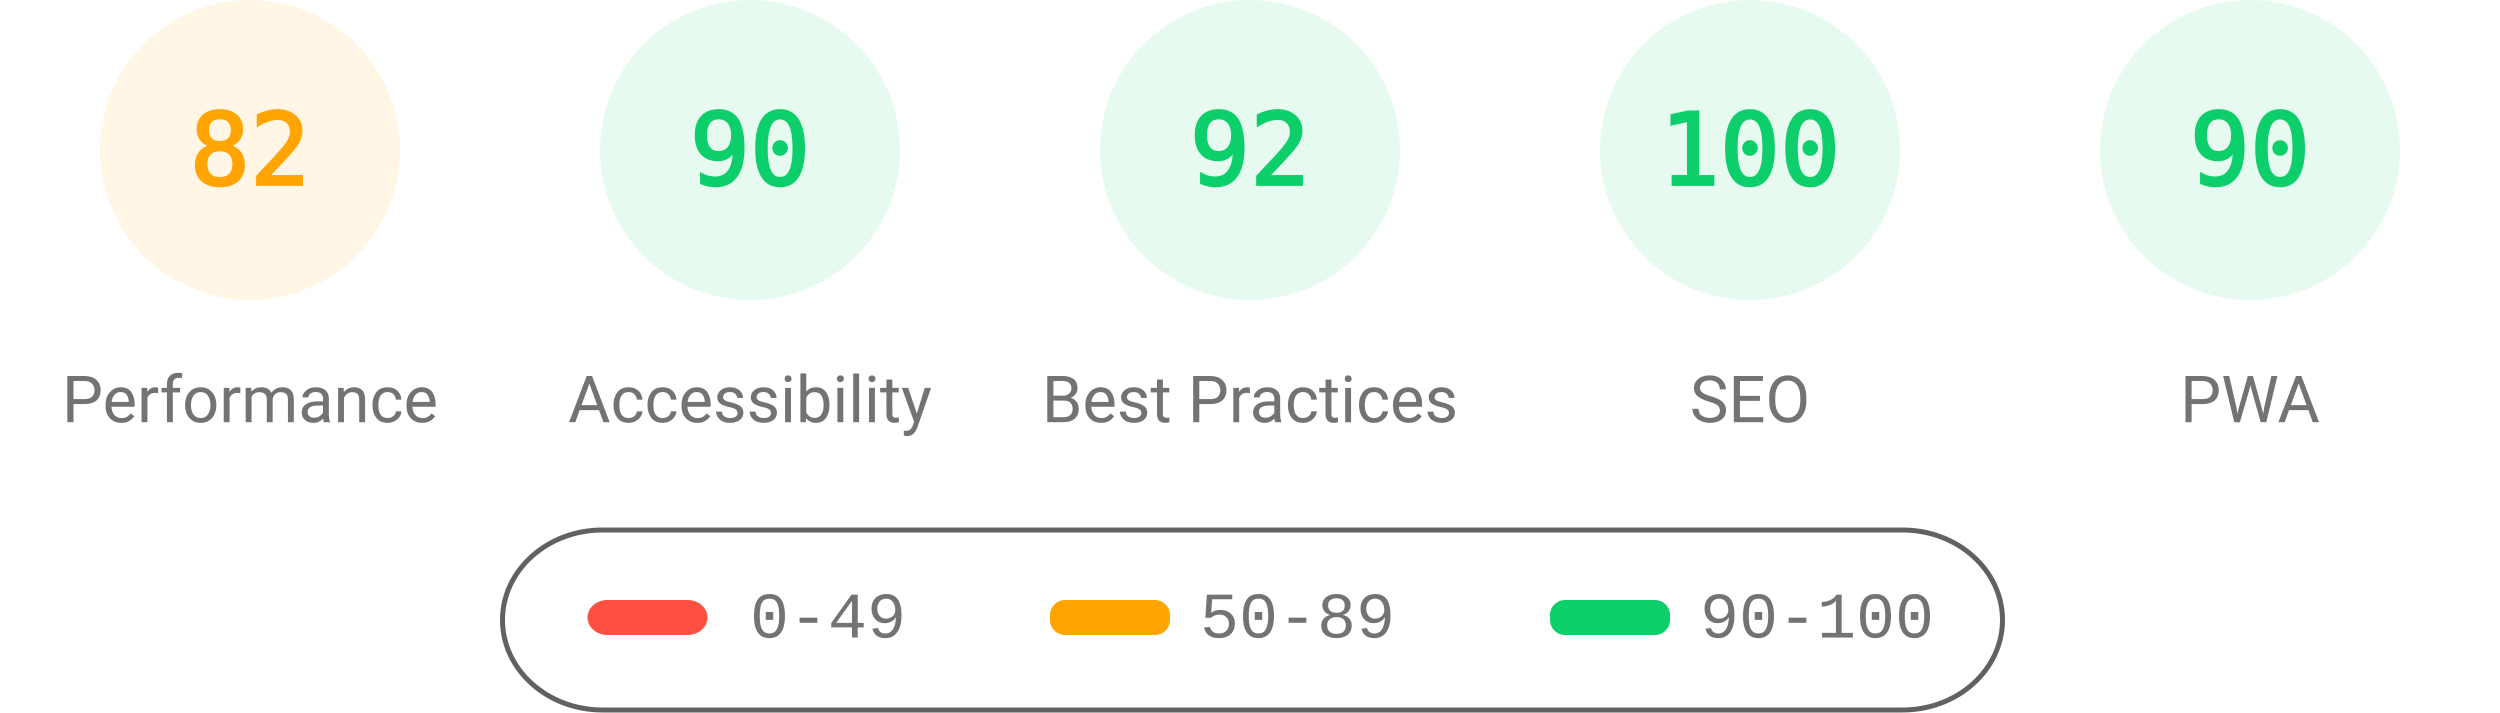
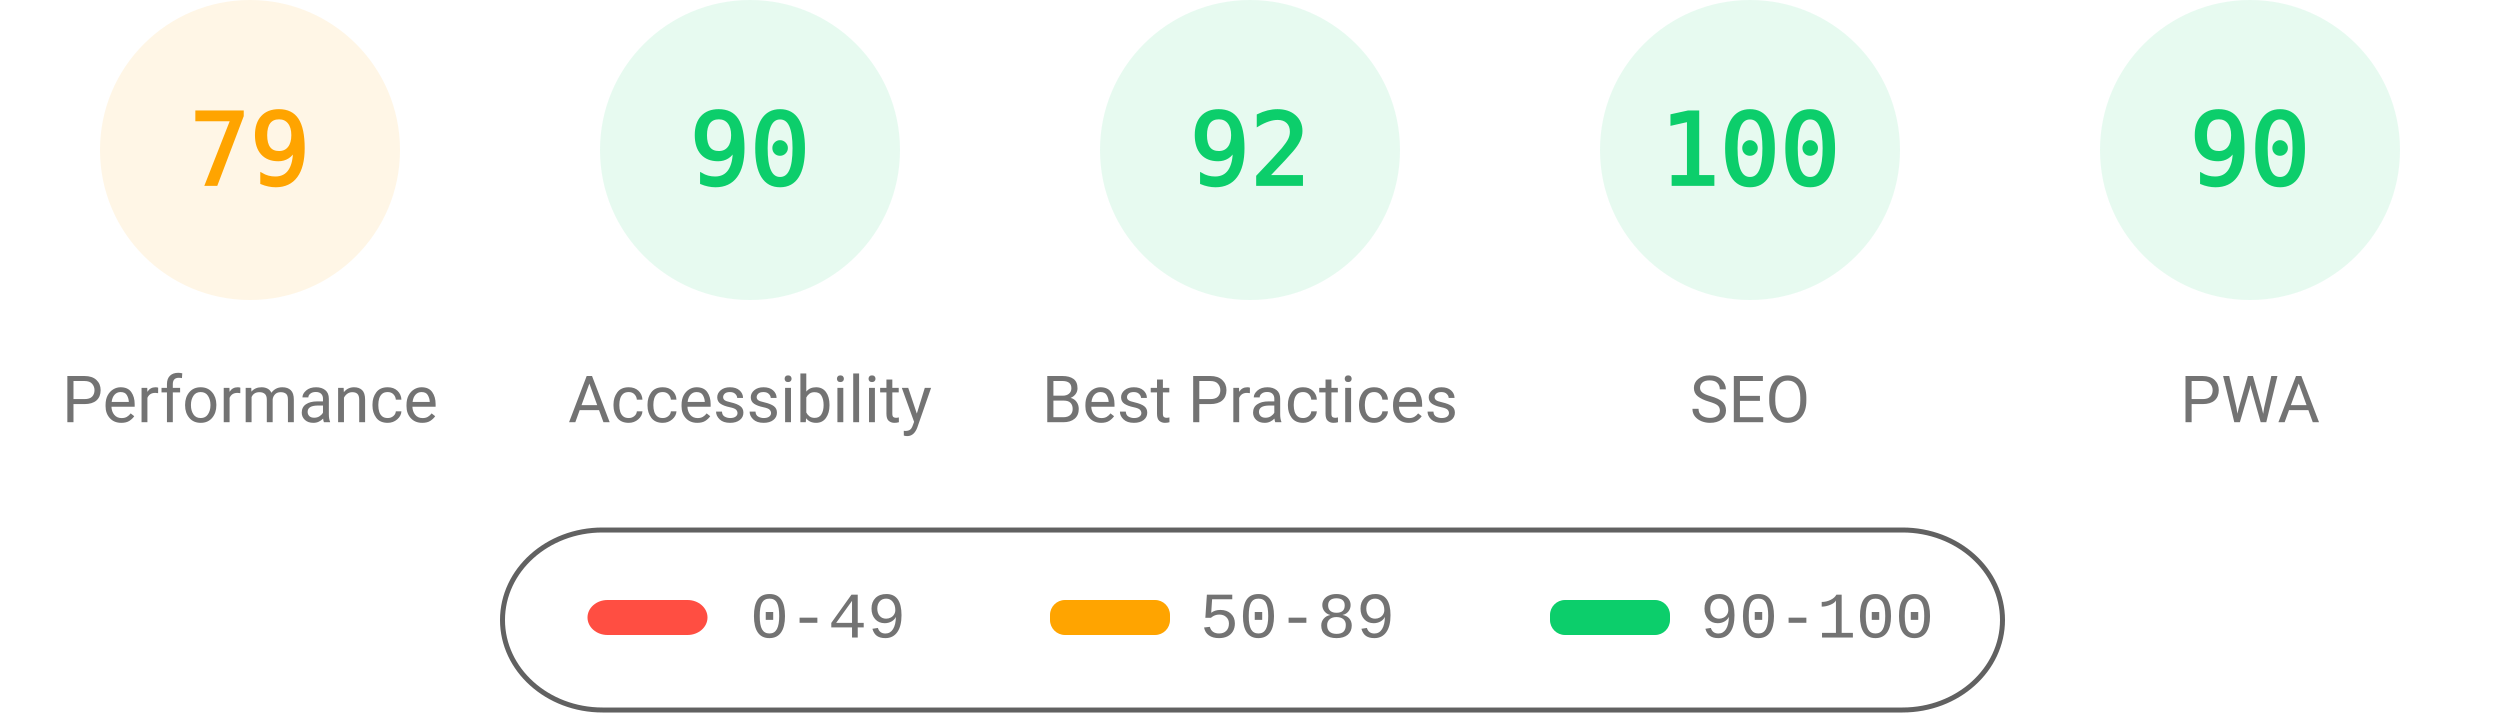
<svg xmlns="http://www.w3.org/2000/svg" fill="none" width="1000" height="285">
  <style>.gauge-base{opacity:.1}.gauge-arc{fill:none;animation-delay:250ms;stroke-linecap:round;transform:rotate(-90deg);transform-origin:100px 60px;animation:load-gauge 1s ease forwards}.guage-text{font-size:40px;font-family:monospace;text-align:center}.guage-red{color:#ff4e42;fill:#ff4e42;stroke:#ff4e42}.guage-orange{color:#ffa400;fill:#ffa400;stroke:#ffa400}.guage-green{color:#0cce6b;fill:#0cce6b;stroke:#0cce6b}.guage-undefined{color:#5c5c5c;fill:#5c5c5c;stroke:#5c5c5c}.guage-title{color:#737373;fill:#737373;stroke:none;font-size:26px;line-height:26px;font-family:Roboto,Halvetica,Arial,sans-serif}@keyframes load-gauge{from{stroke-dasharray:0 352.858}}</style>
  <svg class="guage-div guage-perf guage-orange" viewBox="0 0 200 200" width="200" height="200">
    <circle class="gauge-base" r="56" cx="100" cy="60" stroke-width="8" />
-     <circle class="gauge-arc guage-arc-1" r="56" cx="100" cy="60" stroke-width="8" style="stroke-dasharray:288.524,351.858" />
-     <text class="guage-text" x="100" y="60" alignment-baseline="central" dominant-baseline="central" text-anchor="middle">82</text>
+     <circle class="gauge-arc guage-arc-1" r="56" cx="100" cy="60" stroke-width="8" style="stroke-dasharray:277.968,351.858" />
+     <text class="guage-text" x="100" y="60" alignment-baseline="central" dominant-baseline="central" text-anchor="middle">79</text>
    <text class="guage-title" x="100" y="160" alignment-baseline="central" dominant-baseline="central" text-anchor="middle">Performance</text>
  </svg>
  <svg class="guage-div guage-acc guage-green" viewBox="0 0 200 200" width="200" height="200" x="200">
    <circle class="gauge-base" r="56" cx="100" cy="60" stroke-width="8" />
    <circle class="gauge-arc guage-arc-2" r="56" cx="100" cy="60" stroke-width="8" style="stroke-dasharray:316.672,351.858" />
    <text class="guage-text" x="100" y="60" alignment-baseline="central" dominant-baseline="central" text-anchor="middle">90</text>
    <text class="guage-title" x="100" y="160" alignment-baseline="central" dominant-baseline="central" text-anchor="middle">Accessibility</text>
  </svg>
  <svg class="guage-div guage-best guage-green" viewBox="0 0 200 200" width="200" height="200" x="400">
    <circle class="gauge-base" r="56" cx="100" cy="60" stroke-width="8" />
    <circle class="gauge-arc guage-arc-3" r="56" cx="100" cy="60" stroke-width="8" style="stroke-dasharray:323.709,351.858" />
    <text class="guage-text" x="100" y="60" alignment-baseline="central" dominant-baseline="central" text-anchor="middle">92</text>
    <text class="guage-title" x="100" y="160" alignment-baseline="central" dominant-baseline="central" text-anchor="middle">Best Practices</text>
  </svg>
  <svg class="guage-div guage-seo guage-green" viewBox="0 0 200 200" width="200" height="200" x="600">
    <circle class="gauge-base" r="56" cx="100" cy="60" stroke-width="8" />
    <circle class="gauge-arc guage-arc-4" r="56" cx="100" cy="60" stroke-width="8" style="stroke-dasharray:351.858,351.858" />
    <text class="guage-text" x="100" y="60" alignment-baseline="central" dominant-baseline="central" text-anchor="middle">100</text>
    <text class="guage-title" x="100" y="160" alignment-baseline="central" dominant-baseline="central" text-anchor="middle">SEO</text>
  </svg>
  <svg class="guage-div guage-pwa guage-green" viewBox="0 0 200 200" width="200" height="200" x="800">
    <circle class="gauge-base" r="56" cx="100" cy="60" stroke-width="8" />
    <circle class="gauge-arc guage-arc-4" r="56" cx="100" cy="60" stroke-width="8" style="stroke-dasharray:316.672,351.858" />
    <text class="guage-text" x="100" y="60" alignment-baseline="central" dominant-baseline="central" text-anchor="middle">90</text>
    <text class="guage-title" x="100" y="160" alignment-baseline="central" dominant-baseline="central" text-anchor="middle">PWA</text>
  </svg>
  <svg width="604" height="76" x="200" y="210">
    <path fill="none" id="canvas_background" d="M-1-1h604v80H-1z" />
    <rect fill-opacity="0" stroke="#616161" stroke-width="2" rx="40" id="svg_2" height="72" width="600" y="2" x="1" fill="#000" />
    <rect stroke="#000" rx="8" id="svg_3" height="14" width="48" y="30" x="35" stroke-opacity="null" stroke-width="0" fill="#ff4e42" />
    <rect stroke="#000" rx="6" id="svg_4" height="14" width="48" y="30" x="220" stroke-opacity="null" stroke-width="0" fill="#ffa400" />
    <rect stroke="#000" rx="6" id="svg_5" height="14" width="48" y="30" x="420" stroke-opacity="null" stroke-width="0" fill="#0cce6b" />
    <text xml:space="preserve" text-anchor="start" font-family="'Courier New', Courier, monospace" font-size="26" id="svg_6" y="45" x="100" stroke-opacity="null" stroke-width="0" stroke="#000" fill="#737373">0-49</text>
    <text xml:space="preserve" text-anchor="start" font-family="'Courier New', Courier, monospace" font-size="26" id="svg_7" y="45" x="280" stroke-opacity="null" stroke-width="0" stroke="#000" fill="#737373">50-89</text>
    <text xml:space="preserve" text-anchor="start" font-family="'Courier New', Courier, monospace" font-size="26" id="svg_8" y="45" x="480" stroke-opacity="null" stroke-width="0" stroke="#000" fill="#737373">90-100</text>
  </svg>
</svg>
